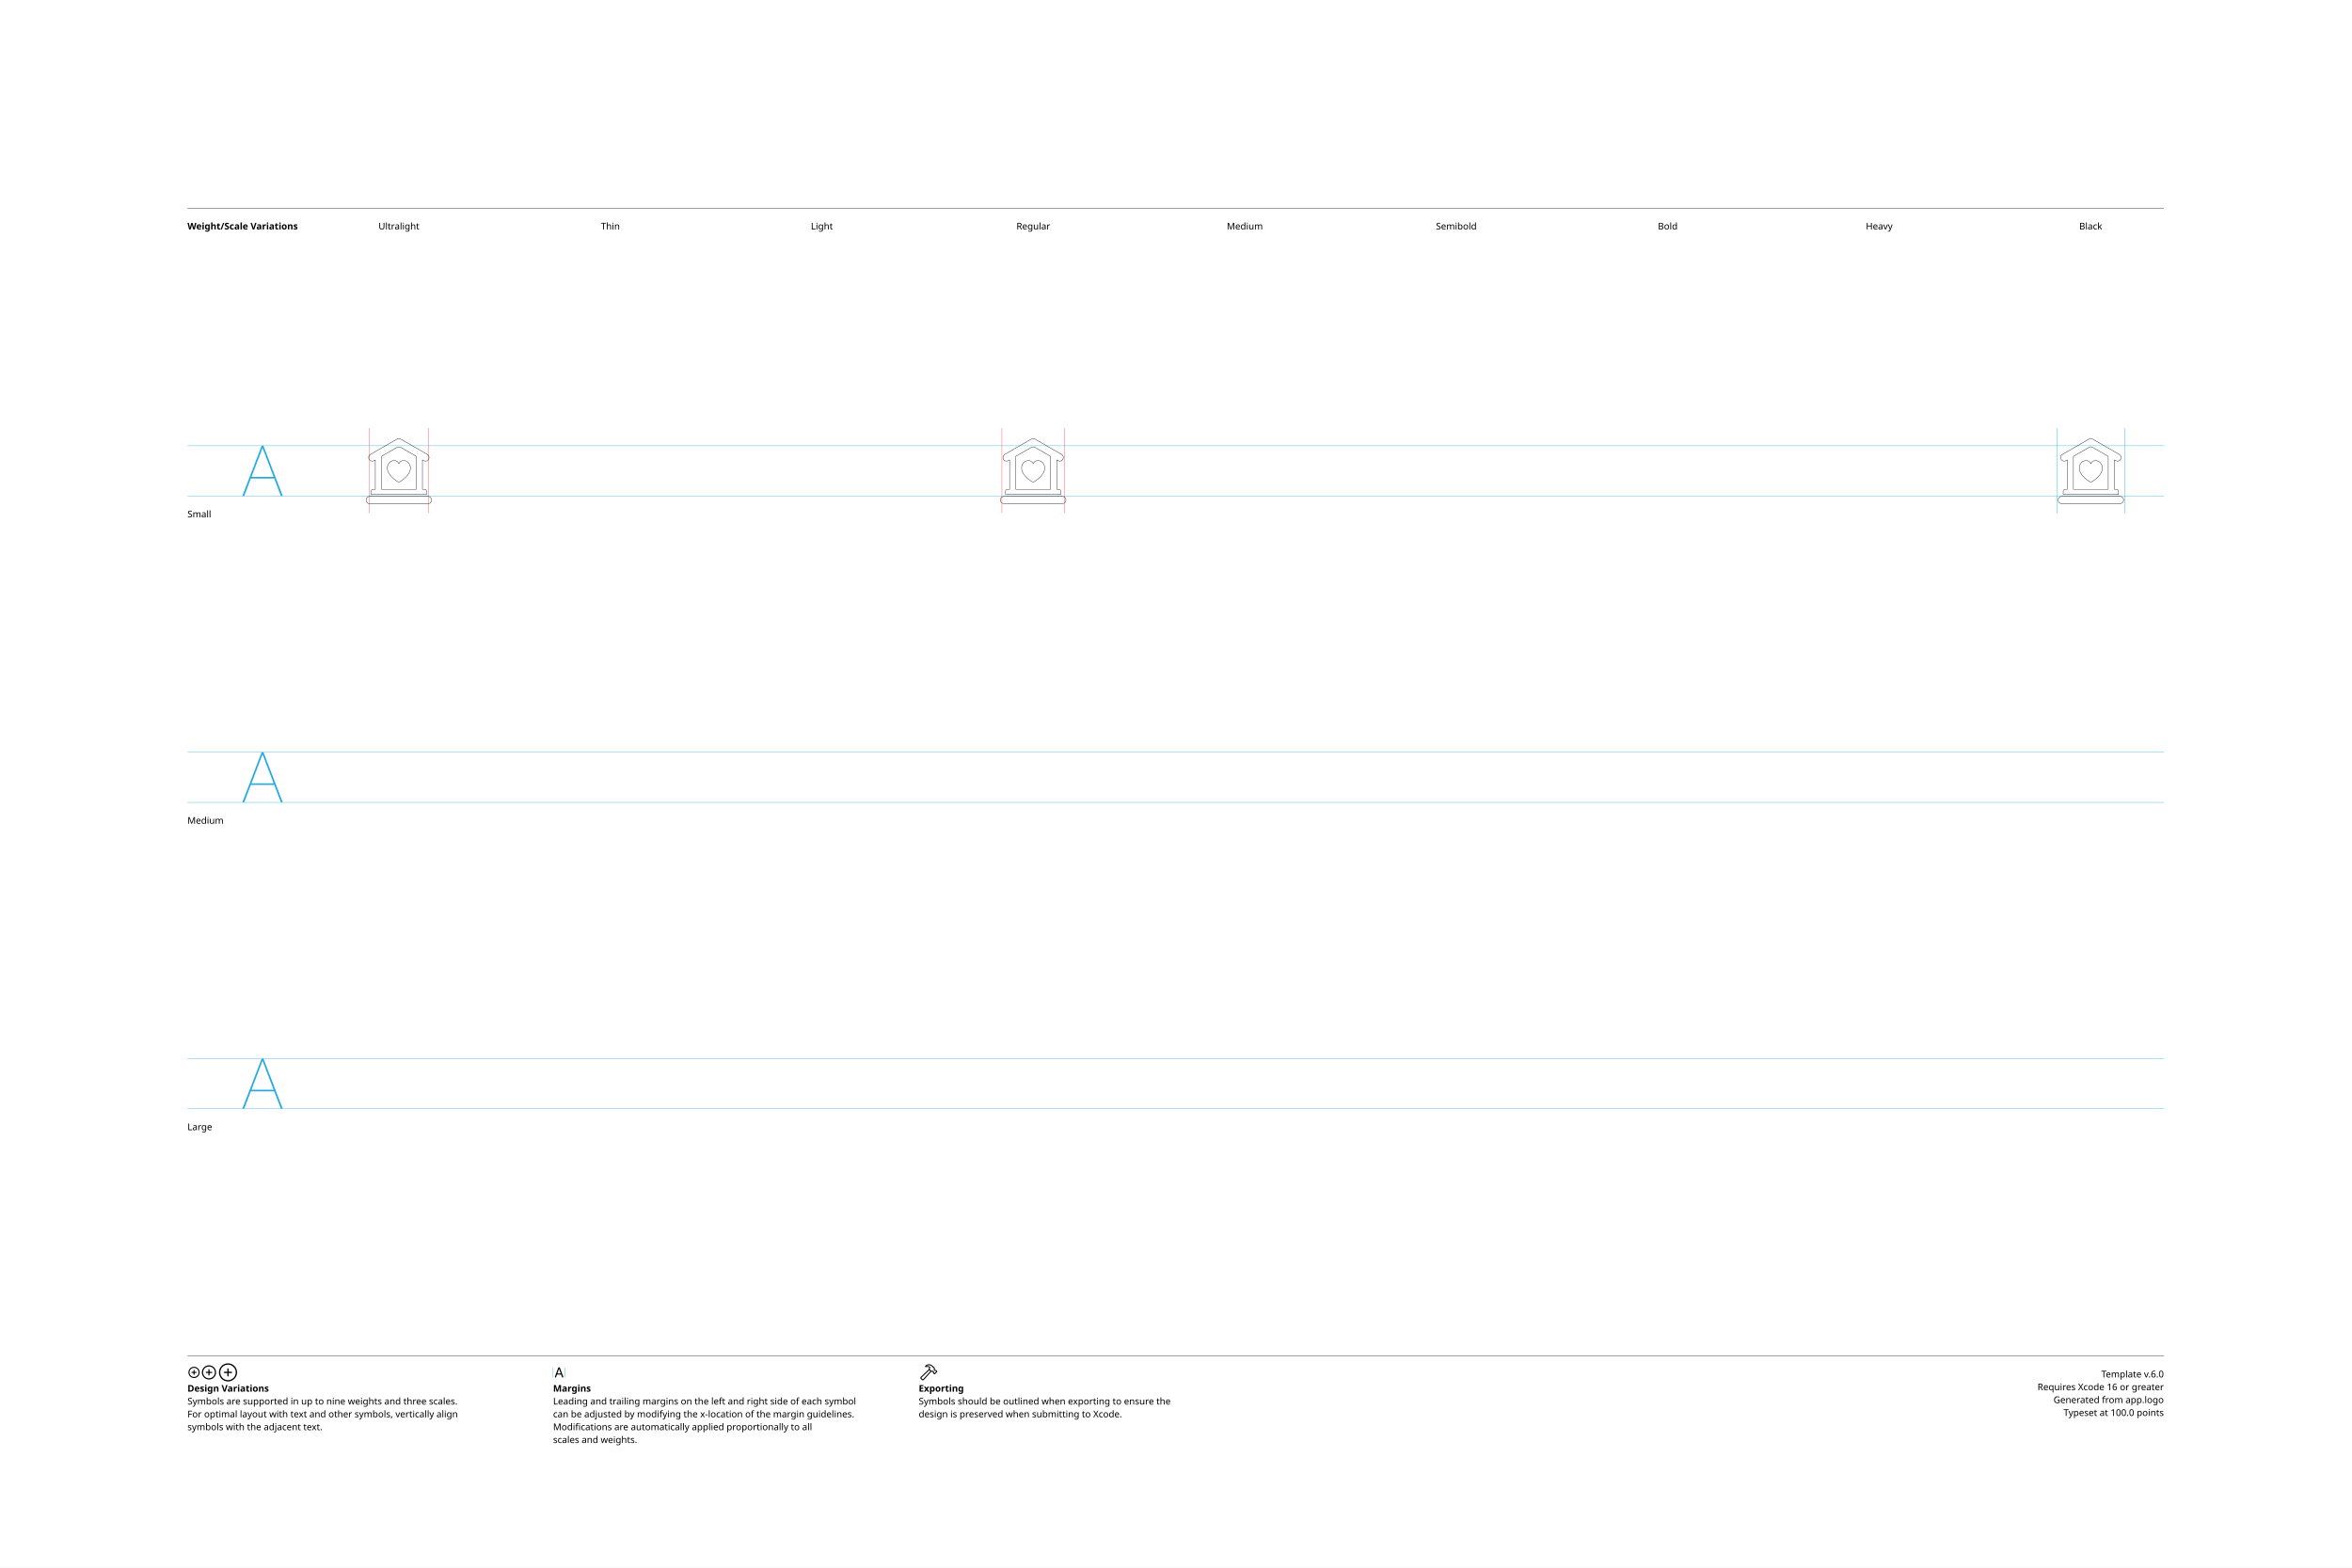
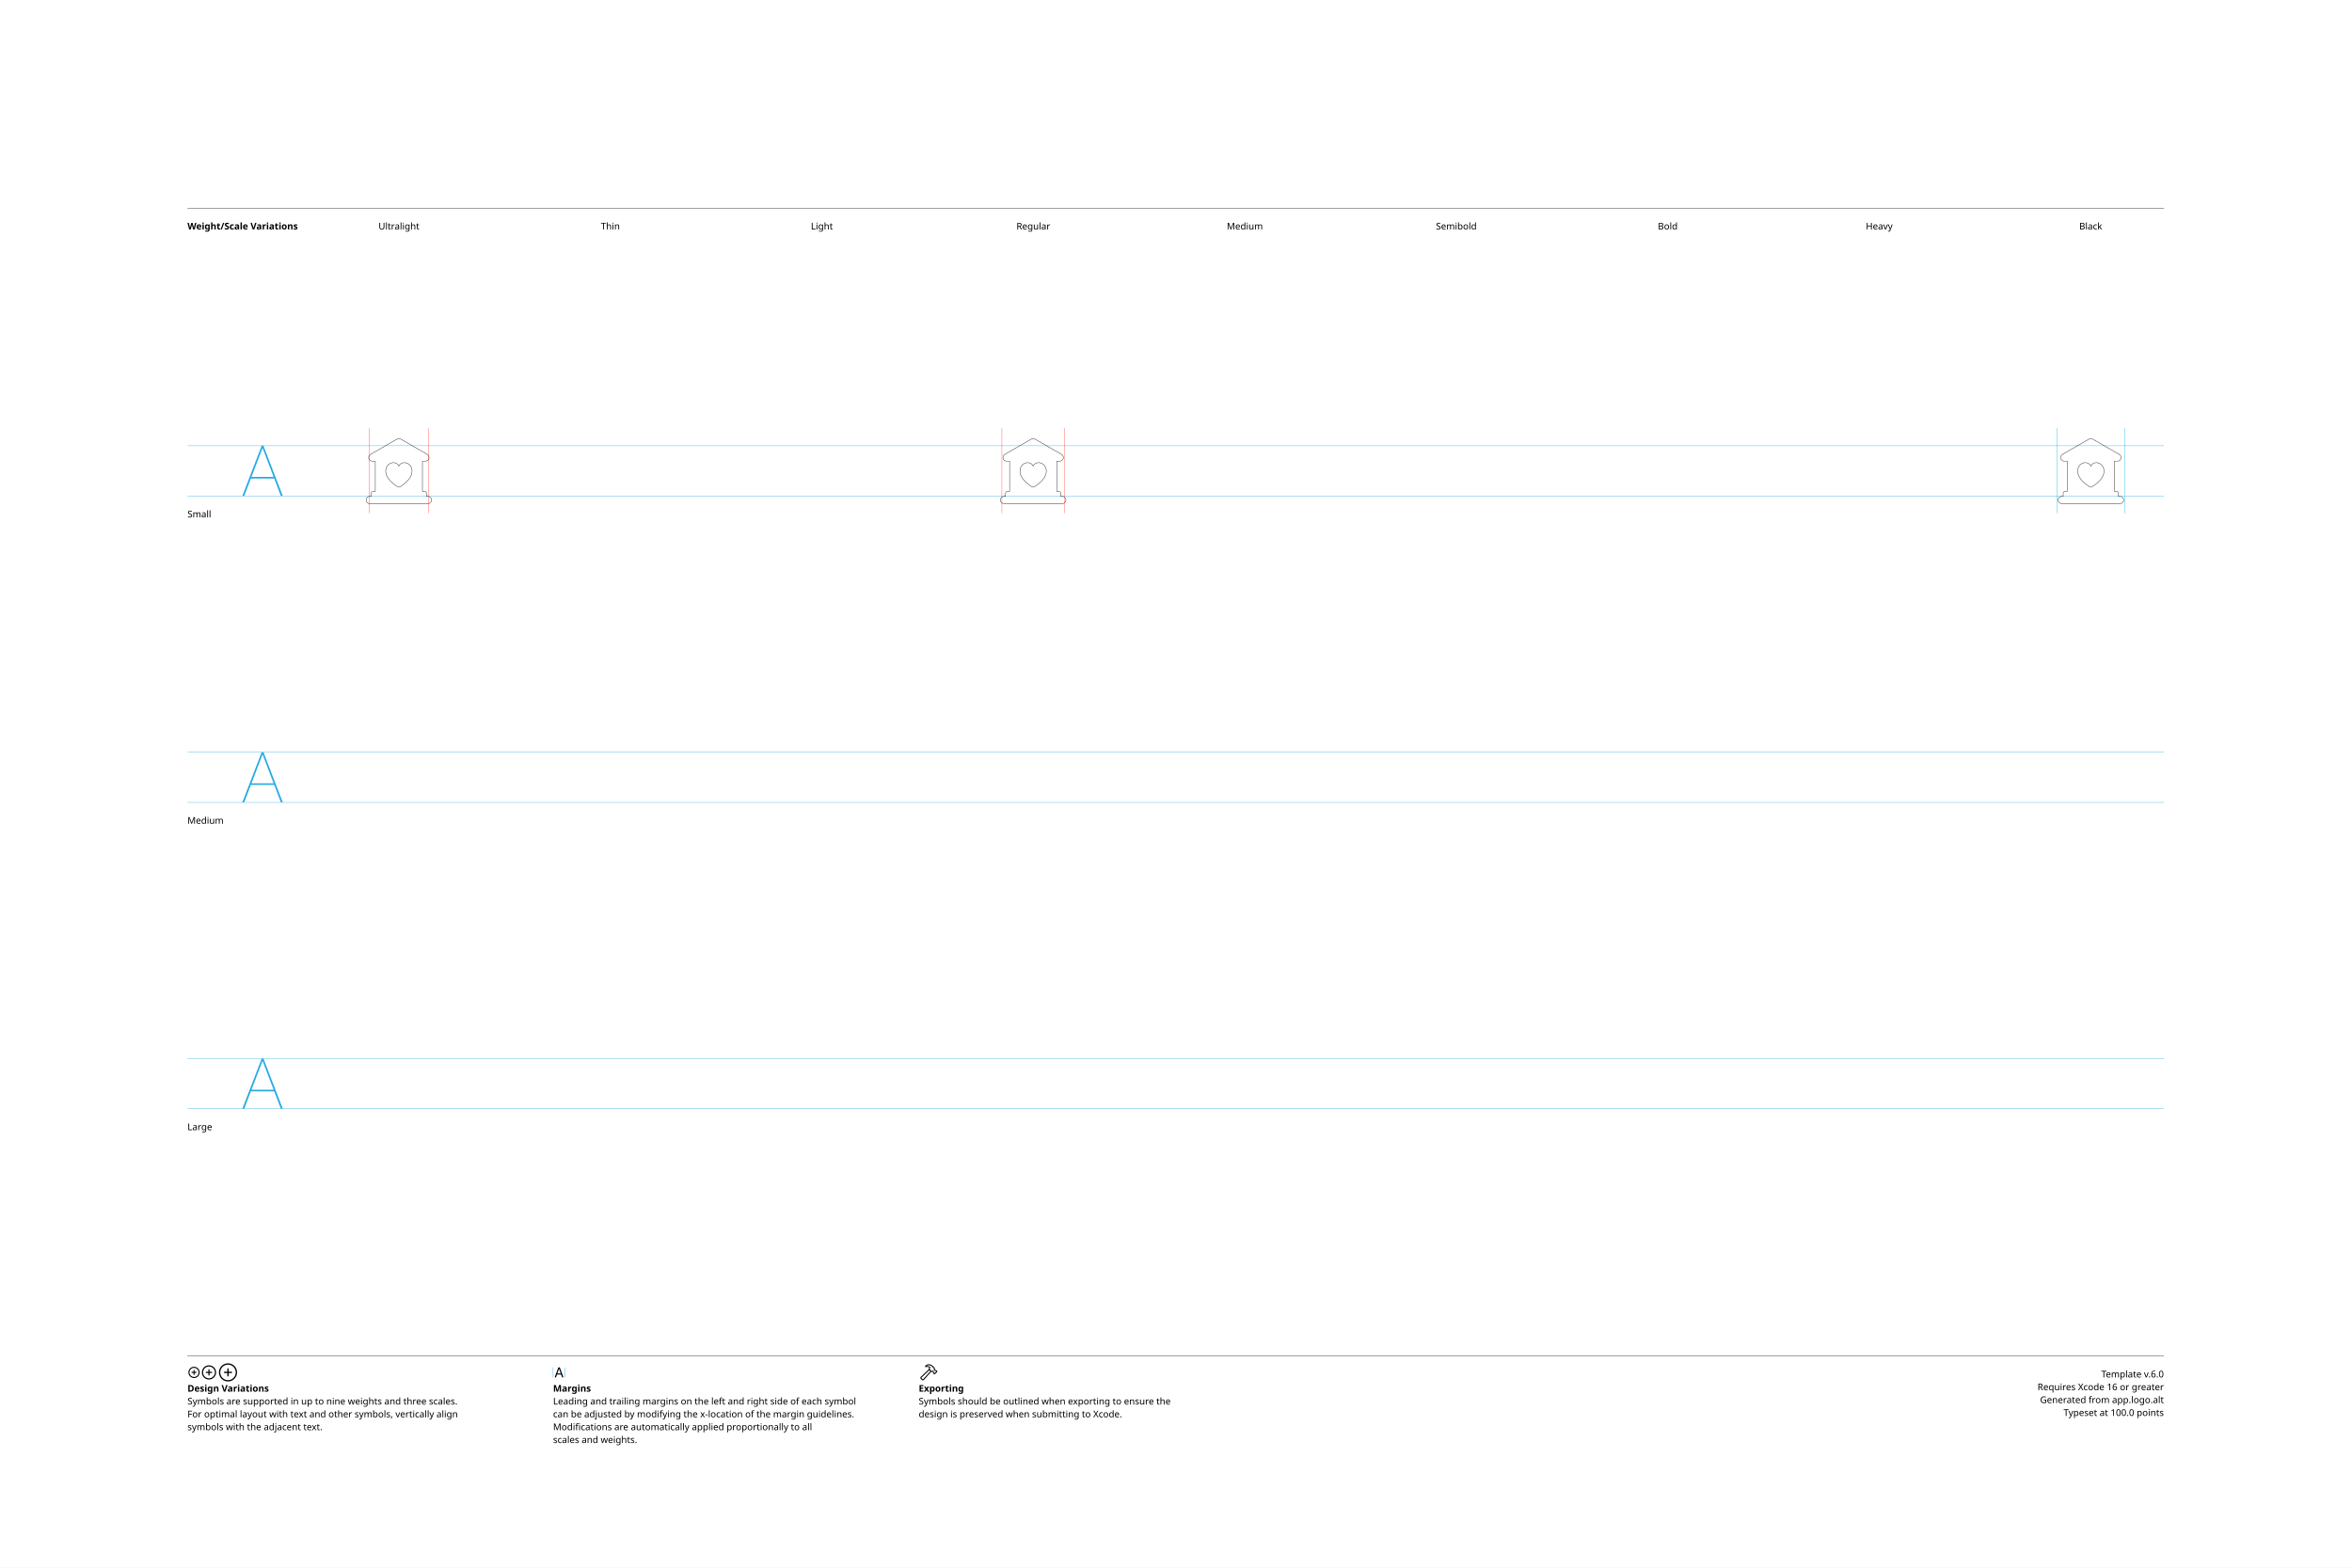
<svg xmlns="http://www.w3.org/2000/svg" version="1.1" viewBox="0 0 3300 2200">
-   <style>.monochrome-0 {-sfsymbols-motion-group:2;-sfsymbols-always-rotates:true;-sfsymbols-layer-tags:7cc2ba3955be37a0}
- .monochrome-1 {-sfsymbols-motion-group:1;-sfsymbols-always-rotates:true;-sfsymbols-layer-tags:7cc2ba3955be37a0}
- .monochrome-2 {-sfsymbols-variable-threshold:0.0;-sfsymbols-motion-group:0;-sfsymbols-always-pulses:true;-sfsymbols-layer-tags:7cc2ba3955be37a0}
+   <style>.monochrome-0 {-sfsymbols-variable-threshold:0.0;-sfsymbols-motion-group:1;-sfsymbols-always-rotates:true;-sfsymbols-layer-tags:-5ee24bb786aea7c8}
+ .monochrome-1 {opacity:0.0;-sfsymbols-clear-behind:true;-sfsymbols-motion-group:0;-sfsymbols-always-pulses:true;-sfsymbols-layer-tags:-5ee24bb786aea7c8}

- .multicolor-0:tintColor {-sfsymbols-motion-group:2;-sfsymbols-always-rotates:true;-sfsymbols-layer-tags:7cc2ba3955be37a0}
- .multicolor-1:tintColor {-sfsymbols-motion-group:1;-sfsymbols-always-rotates:true;-sfsymbols-layer-tags:7cc2ba3955be37a0}
- .multicolor-2:systemPinkColor {-sfsymbols-variable-threshold:0.0;-sfsymbols-motion-group:0;-sfsymbols-always-pulses:true;-sfsymbols-layer-tags:7cc2ba3955be37a0}
+ .multicolor-0:tintColor {-sfsymbols-variable-threshold:0.0;-sfsymbols-motion-group:1;-sfsymbols-always-rotates:true;-sfsymbols-layer-tags:-5ee24bb786aea7c8}
+ .multicolor-1:tintColor {opacity:0.0;-sfsymbols-clear-behind:true;-sfsymbols-motion-group:0;-sfsymbols-always-pulses:true;-sfsymbols-layer-tags:-5ee24bb786aea7c8}

- .hierarchical-0:secondary {-sfsymbols-motion-group:2;-sfsymbols-always-rotates:true;-sfsymbols-layer-tags:7cc2ba3955be37a0}
- .hierarchical-1:secondary {-sfsymbols-motion-group:1;-sfsymbols-always-rotates:true;-sfsymbols-layer-tags:7cc2ba3955be37a0}
- .hierarchical-2:primary {-sfsymbols-variable-threshold:0.0;-sfsymbols-motion-group:0;-sfsymbols-layer-tags:7cc2ba3955be37a0}
+ .hierarchical-0:tertiary {-sfsymbols-variable-threshold:0.0;-sfsymbols-motion-group:1;-sfsymbols-always-rotates:true;-sfsymbols-layer-tags:-5ee24bb786aea7c8}
+ .hierarchical-1:primary {-sfsymbols-motion-group:0;-sfsymbols-layer-tags:-5ee24bb786aea7c8}

.SFSymbolsPreviewWireframe {fill:none;opacity:1.0;stroke:black;stroke-width:0.5}
</style>
  <g id="Notes">
    <rect height="2200" id="artboard" style="fill:white;opacity:1" width="3300" x="0" y="0" />
    <line style="fill:none;stroke:black;opacity:1;stroke-width:0.5;" x1="263" x2="3036" y1="292" y2="292" />
    <text style="stroke:none;fill:black;font-family:sans-serif;font-size:13;font-weight:bold;" transform="matrix(1 0 0 1 263 322)">Weight/Scale Variations</text>
    <text style="stroke:none;fill:black;font-family:sans-serif;font-size:13;text-anchor:middle;" transform="matrix(1 0 0 1 559.711 322)">Ultralight</text>
    <text style="stroke:none;fill:black;font-family:sans-serif;font-size:13;text-anchor:middle;" transform="matrix(1 0 0 1 856.422 322)">Thin</text>
    <text style="stroke:none;fill:black;font-family:sans-serif;font-size:13;text-anchor:middle;" transform="matrix(1 0 0 1 1153.13 322)">Light</text>
    <text style="stroke:none;fill:black;font-family:sans-serif;font-size:13;text-anchor:middle;" transform="matrix(1 0 0 1 1449.84 322)">Regular</text>
    <text style="stroke:none;fill:black;font-family:sans-serif;font-size:13;text-anchor:middle;" transform="matrix(1 0 0 1 1746.56 322)">Medium</text>
    <text style="stroke:none;fill:black;font-family:sans-serif;font-size:13;text-anchor:middle;" transform="matrix(1 0 0 1 2043.27 322)">Semibold</text>
    <text style="stroke:none;fill:black;font-family:sans-serif;font-size:13;text-anchor:middle;" transform="matrix(1 0 0 1 2339.98 322)">Bold</text>
    <text style="stroke:none;fill:black;font-family:sans-serif;font-size:13;text-anchor:middle;" transform="matrix(1 0 0 1 2636.69 322)">Heavy</text>
    <text style="stroke:none;fill:black;font-family:sans-serif;font-size:13;text-anchor:middle;" transform="matrix(1 0 0 1 2933.4 322)">Black</text>
    <line style="fill:none;stroke:black;opacity:1;stroke-width:0.5;" x1="263" x2="3036" y1="1903" y2="1903" />
    <g transform="matrix(0.2 0 0 0.2 263 1933)">
      <path d="m46.24 4.15c21.777 0 39.453-17.627 39.453-39.404s-17.676-39.404-39.453-39.404c-21.729 0-39.404 17.627-39.404 39.404s17.676 39.404 39.404 39.404Zm0-7.422c-17.676 0-31.934-14.307-31.934-31.982s14.258-31.982 31.934-31.982 31.982 14.307 31.982 31.982-14.307 31.982-31.982 31.982Zm-17.969-31.982c0 2.148 1.514 3.613 3.76 3.613h10.498v10.596c0 2.197 1.465 3.711 3.613 3.711 2.246 0 3.711-1.514 3.711-3.711v-10.596h10.596c2.197 0 3.711-1.465 3.711-3.613 0-2.197-1.514-3.711-3.711-3.711h-10.596v-10.547c0-2.246-1.465-3.76-3.711-3.76-2.148 0-3.613 1.514-3.613 3.76v10.547h-10.498c-2.246 0-3.76 1.514-3.76 3.711Z" />
    </g>
    <g transform="matrix(0.2 0 0 0.2 281.506 1933)">
      <path d="m58.545 14.551c27.49 0 49.805-22.314 49.805-49.805s-22.314-49.805-49.805-49.805-49.805 22.314-49.805 49.805 22.314 49.805 49.805 49.805Zm0-8.301c-22.949 0-41.504-18.555-41.504-41.504s18.555-41.504 41.504-41.504 41.504 18.555 41.504 41.504-18.555 41.504-41.504 41.504Zm-22.656-41.504c0 2.393 1.66 4.004 4.15 4.004h14.355v14.404c0 2.441 1.66 4.15 4.053 4.15 2.441 0 4.15-1.66 4.15-4.15v-14.404h14.404c2.441 0 4.15-1.611 4.15-4.004 0-2.441-1.709-4.15-4.15-4.15h-14.404v-14.355c0-2.49-1.709-4.199-4.15-4.199-2.393 0-4.053 1.709-4.053 4.199v14.355h-14.355c-2.49 0-4.15 1.709-4.15 4.15Z" />
    </g>
    <g transform="matrix(0.2 0 0 0.2 304.924 1933)">
      <path d="m74.853 28.32c35.107 0 63.623-28.467 63.623-63.574s-28.516-63.623-63.623-63.623-63.574 28.516-63.574 63.623 28.467 63.574 63.574 63.574Zm0-9.082c-30.127 0-54.492-24.365-54.492-54.492s24.365-54.492 54.492-54.492 54.492 24.365 54.492 54.492-24.365 54.492-54.492 54.492Zm-28.857-54.492c0 2.588 1.855 4.395 4.59 4.395h19.727v19.775c0 2.686 1.855 4.59 4.443 4.59 2.686 0 4.541-1.855 4.541-4.59v-19.775h19.775c2.686 0 4.59-1.807 4.59-4.395 0-2.734-1.855-4.59-4.59-4.59h-19.775v-19.727c0-2.734-1.855-4.639-4.541-4.639-2.588 0-4.443 1.904-4.443 4.639v19.727h-19.727c-2.734 0-4.59 1.855-4.59 4.59Z" />
    </g>
    <text style="stroke:none;fill:black;font-family:sans-serif;font-size:13;font-weight:bold;" transform="matrix(1 0 0 1 263 1953)">Design Variations</text>
    <text style="stroke:none;fill:black;font-family:sans-serif;font-size:13;" transform="matrix(1 0 0 1 263 1971)">Symbols are supported in up to nine weights and three scales.</text>
    <text style="stroke:none;fill:black;font-family:sans-serif;font-size:13;" transform="matrix(1 0 0 1 263 1989)">For optimal layout with text and other symbols, vertically align</text>
    <text style="stroke:none;fill:black;font-family:sans-serif;font-size:13;" transform="matrix(1 0 0 1 263 2007)">symbols with the adjacent text.</text>
    <line style="fill:none;stroke:#00AEEF;stroke-width:0.5;opacity:1.0;" x1="776" x2="776" y1="1919" y2="1933" />
    <g transform="matrix(0.2 0 0 0.2 776 1933)">
      <path d="m16.553 0.781c2.588 0 3.857-0.977 4.785-3.711l6.299-17.236h28.809l6.299 17.236c0.928 2.734 2.197 3.711 4.736 3.711 2.588 0 4.248-1.562 4.248-4.004 0-0.83-0.146-1.611-0.537-2.637l-22.9-60.986c-1.123-2.979-3.125-4.492-6.25-4.492-3.027 0-5.078 1.465-6.152 4.443l-22.9 61.084c-0.391 1.025-0.537 1.807-0.537 2.637 0 2.441 1.562 3.955 4.102 3.955Zm13.477-28.369 11.865-32.861h0.244l11.865 32.861Z" />
    </g>
    <line style="fill:none;stroke:#00AEEF;stroke-width:0.5;opacity:1.0;" x1="792.836" x2="792.836" y1="1919" y2="1933" />
    <text style="stroke:none;fill:black;font-family:sans-serif;font-size:13;font-weight:bold;" transform="matrix(1 0 0 1 776 1953)">Margins</text>
    <text style="stroke:none;fill:black;font-family:sans-serif;font-size:13;" transform="matrix(1 0 0 1 776 1971)">Leading and trailing margins on the left and right side of each symbol</text>
    <text style="stroke:none;fill:black;font-family:sans-serif;font-size:13;" transform="matrix(1 0 0 1 776 1989)">can be adjusted by modifying the x-location of the margin guidelines.</text>
    <text style="stroke:none;fill:black;font-family:sans-serif;font-size:13;" transform="matrix(1 0 0 1 776 2007)">Modifications are automatically applied proportionally to all</text>
    <text style="stroke:none;fill:black;font-family:sans-serif;font-size:13;" transform="matrix(1 0 0 1 776 2025)">scales and weights.</text>
    <g transform="matrix(0.2 0 0 0.2 1289 1933)">
      <path d="m14.209 9.326 8.496 8.545c4.297 4.346 9.229 4.053 13.867-1.074l53.467-58.935-4.834-4.883-53.076 58.398c-1.758 2.002-3.418 2.49-5.762 0.146l-5.859-5.811c-2.344-2.295-1.807-4.004 0.195-5.811l57.373-54.004-4.883-4.834-57.959 54.443c-4.932 4.59-5.322 9.473-1.025 13.818Zm32.08-90.967c-2.1 2.051-2.246 4.932-1.074 6.885 1.172 1.807 3.467 2.979 6.689 2.148 7.324-1.709 14.941-2.002 22.07 2.686l-2.93 7.275c-1.709 4.15-0.83 7.08 1.855 9.814l11.475 11.572c2.441 2.441 4.492 2.539 7.324 2.051l5.322-0.977 3.32 3.369-0.195 2.783c-0.195 2.49 0.439 4.395 2.881 6.787l3.809 3.711c2.393 2.393 5.469 2.539 7.812 0.195l14.551-14.6c2.344-2.344 2.246-5.322-0.146-7.715l-3.857-3.809c-2.393-2.393-4.248-3.174-6.641-2.979l-2.881 0.244-3.223-3.174 1.221-5.615c0.635-2.832-0.146-5.029-3.076-7.959l-10.986-10.938c-16.699-16.602-38.867-16.211-53.32-1.758Zm7.471 1.855c12.158-8.887 28.613-7.373 39.746 3.76l12.158 12.06c1.172 1.172 1.367 2.1 1.025 3.809l-1.611 7.422 7.52 7.422 4.932-0.293c1.27-0.049 1.66 0.049 2.637 1.025l2.881 2.881-12.207 12.207-2.881-2.881c-0.977-0.977-1.123-1.367-1.074-2.686l0.342-4.883-7.471-7.422-7.617 1.27c-1.611 0.342-2.344 0.195-3.564-0.977l-10.01-10.01c-1.27-1.172-1.416-2.002-0.635-3.857l4.395-10.449c-7.812-7.275-17.969-10.4-28.125-7.422-0.781 0.195-1.074-0.439-0.439-0.977Z" />
    </g>
    <text style="stroke:none;fill:black;font-family:sans-serif;font-size:13;font-weight:bold;" transform="matrix(1 0 0 1 1289 1953)">Exporting</text>
    <text style="stroke:none;fill:black;font-family:sans-serif;font-size:13;" transform="matrix(1 0 0 1 1289 1971)">Symbols should be outlined when exporting to ensure the</text>
    <text style="stroke:none;fill:black;font-family:sans-serif;font-size:13;" transform="matrix(1 0 0 1 1289 1989)">design is preserved when submitting to Xcode.</text>
    <text id="template-version" style="stroke:none;fill:black;font-family:sans-serif;font-size:13;text-anchor:end;" transform="matrix(1 0 0 1 3036 1933)">Template v.6.0</text>
    <text style="stroke:none;fill:black;font-family:sans-serif;font-size:13;text-anchor:end;" transform="matrix(1 0 0 1 3036 1951)">Requires Xcode 16 or greater</text>
-     <text id="descriptive-name" style="stroke:none;fill:black;font-family:sans-serif;font-size:13;text-anchor:end;" transform="matrix(1 0 0 1 3036 1969)">Generated from app.logo</text>
+     <text id="descriptive-name" style="stroke:none;fill:black;font-family:sans-serif;font-size:13;text-anchor:end;" transform="matrix(1 0 0 1 3036 1969)">Generated from app.logo.alt</text>
    <text style="stroke:none;fill:black;font-family:sans-serif;font-size:13;text-anchor:end;" transform="matrix(1 0 0 1 3036 1987)">Typeset at 100.0 points</text>
    <text style="stroke:none;fill:black;font-family:sans-serif;font-size:13;" transform="matrix(1 0 0 1 263 726)">Small</text>
    <text style="stroke:none;fill:black;font-family:sans-serif;font-size:13;" transform="matrix(1 0 0 1 263 1156)">Medium</text>
    <text style="stroke:none;fill:black;font-family:sans-serif;font-size:13;" transform="matrix(1 0 0 1 263 1586)">Large</text>
  </g>
  <g id="Guides">
    <g id="H-reference" style="fill:#27AAE1;stroke:none;" transform="matrix(1 0 0 1 339 696)">
      <path d="M0.994 0L3.638 0L29.328-67.132L30.03-67.132L30.03-70.459L28.123-70.459ZM11.688-24.48L46.981-24.48L46.231-26.729L12.438-26.729ZM55.12 0L57.764 0L30.638-70.459L29.433-70.459L29.433-67.132Z" />
    </g>
    <line id="Baseline-S" style="fill:none;stroke:#27AAE1;opacity:1;stroke-width:0.5;" x1="263" x2="3036" y1="696" y2="696" />
    <line id="Capline-S" style="fill:none;stroke:#27AAE1;opacity:1;stroke-width:0.5;" x1="263" x2="3036" y1="625.541" y2="625.541" />
    <g id="H-reference" style="fill:#27AAE1;stroke:none;" transform="matrix(1 0 0 1 339 1126)">
      <path d="M0.994 0L3.638 0L29.328-67.132L30.03-67.132L30.03-70.459L28.123-70.459ZM11.688-24.48L46.981-24.48L46.231-26.729L12.438-26.729ZM55.12 0L57.764 0L30.638-70.459L29.433-70.459L29.433-67.132Z" />
    </g>
    <line id="Baseline-M" style="fill:none;stroke:#27AAE1;opacity:1;stroke-width:0.5;" x1="263" x2="3036" y1="1126" y2="1126" />
    <line id="Capline-M" style="fill:none;stroke:#27AAE1;opacity:1;stroke-width:0.5;" x1="263" x2="3036" y1="1055.54" y2="1055.54" />
    <g id="H-reference" style="fill:#27AAE1;stroke:none;" transform="matrix(1 0 0 1 339 1556)">
      <path d="M0.994 0L3.638 0L29.328-67.132L30.03-67.132L30.03-70.459L28.123-70.459ZM11.688-24.48L46.981-24.48L46.231-26.729L12.438-26.729ZM55.12 0L57.764 0L30.638-70.459L29.433-70.459L29.433-67.132Z" />
    </g>
    <line id="Baseline-L" style="fill:none;stroke:#27AAE1;opacity:1;stroke-width:0.5;" x1="263" x2="3036" y1="1556" y2="1556" />
    <line id="Capline-L" style="fill:none;stroke:#27AAE1;opacity:1;stroke-width:0.5;" x1="263" x2="3036" y1="1485.54" y2="1485.54" />
    <line id="right-margin-Black-S" style="fill:none;stroke:#00AEEF;stroke-width:0.5;opacity:1.0;" x1="2980.81" x2="2980.81" y1="600.785" y2="720.121" />
    <line id="left-margin-Black-S" style="fill:none;stroke:#00AEEF;stroke-width:0.5;opacity:1.0;" x1="2885.99" x2="2885.99" y1="600.785" y2="720.121" />
    <line id="right-margin-Regular-S" style="fill:none;stroke:#FF3B30;stroke-width:0.5;opacity:1.0;" x1="1493.96" x2="1493.96" y1="600.785" y2="720.121" />
    <line id="left-margin-Regular-S" style="fill:none;stroke:#FF3B30;stroke-width:0.5;opacity:1.0;" x1="1405.73" x2="1405.73" y1="600.785" y2="720.121" />
    <line id="right-margin-Ultralight-S" style="fill:none;stroke:#FF3B30;stroke-width:0.5;opacity:1.0;" x1="601.625" x2="601.625" y1="600.785" y2="720.121" />
    <line id="left-margin-Ultralight-S" style="fill:none;stroke:#FF3B30;stroke-width:0.5;opacity:1.0;" x1="517.797" x2="517.797" y1="600.785" y2="720.121" />
  </g>
  <g id="Symbols">
    <g id="Black-S" transform="matrix(1 0 0 1 2885.99 696)">
-       <path class="monochrome-0 multicolor-0:tintColor hierarchical-0:secondary SFSymbolsPreviewWireframe" d="M88.549 0.688C91.327 0.688 93.58 2.94 93.58 5.719C93.58 8.498 91.327 10.75 88.549 10.75L6.611 10.75C3.833 10.75 1.58 8.498 1.58 5.719C1.58 2.94 3.833 0.688 6.611 0.688L88.549 0.688Z" />
-       <path class="monochrome-1 multicolor-1:tintColor hierarchical-1:secondary SFSymbolsPreviewWireframe" d="M45.361-80.015C46.859-80.751 48.635-80.698 50.094-79.857L87.469-58.295L87.689-58.16C89.925-56.715 90.658-53.754 89.312-51.423C87.967-49.092 85.038-48.243 82.668-49.455L82.44-49.58L80.642-50.618L80.642-9.375L83.517-9.375C85.105-9.375 86.392-8.088 86.392-6.5L86.392-2.187L8.768-2.187L8.768-6.5C8.768-8.088 10.055-9.375 11.643-9.375L14.518-9.375L14.518-50.618L12.719-49.58C10.312-48.192 7.236-49.017 5.848-51.423C4.459-53.829 5.284-56.906 7.69-58.295L45.065-79.857L45.361-80.015ZM50.083-68.248C48.626-69.083 46.856-69.135 45.361-68.401L45.074-68.248L23.142-55.594L23.142-9.375L72.017-9.375L72.017-55.593L50.083-68.248Z" />
-       <path class="monochrome-2 multicolor-2:systemPinkColor hierarchical-2:primary SFSymbolsPreviewWireframe" d="M54.189-49.625C59.25-49.625 63.775-45.472 63.775-39.056C63.775-32.611 58.342-26.136 50.349-20.777C49.307-20.092 48.265-19.437 47.58-19.437C46.88-19.437 45.853-20.092 44.811-20.777C36.818-26.136 31.385-32.611 31.385-39.056C31.385-45.472 35.91-49.625 40.971-49.625C44.141-49.625 46.315-47.883 47.58-45.487C48.845-47.883 51.004-49.625 54.189-49.625Z" />
+       <path class="monochrome-0 multicolor-0:tintColor hierarchical-0:tertiary SFSymbolsPreviewWireframe" d="M45.065-79.857C46.142-80.531 48.636-80.699 50.095-79.857L87.47-58.295C89.442-57.156 90.404-54.836 89.815-52.636C89.226-50.436 87.233-48.906 84.955-48.906L80.642-48.906L80.642-6.5L83.517-6.5C85.105-6.5 86.392-5.213 86.392-3.625L86.392 0.688L88.549 0.688C91.327 0.688 93.58 2.94 93.58 5.719C93.58 8.498 91.327 10.75 88.549 10.75L6.611 10.75C3.833 10.75 1.58 8.498 1.58 5.719C1.58 2.94 3.833 0.688 6.611 0.688L8.768 0.688L8.768-3.625C8.768-5.213 10.055-6.5 11.643-6.5L14.518-6.5L14.518-48.906L10.205-48.906C7.928-48.906 5.934-50.436 5.345-52.636C4.756-54.836 5.718-57.156 7.69-58.295L45.065-79.857Z" />
+       <path class="monochrome-1 multicolor-1:tintColor hierarchical-1:primary SFSymbolsPreviewWireframe" d="M55.134-46.75C51.493-46.75 49.026-44.759 47.58-42.02C46.134-44.759 43.65-46.75 40.026-46.75C34.242-46.749 29.071-42.003 29.071-34.672C29.071-27.305 35.281-19.905 44.416-13.781C45.607-12.998 46.781-12.25 47.58-12.25C48.362-12.25 49.553-12.998 50.744-13.781C59.879-19.905 66.089-27.305 66.089-34.672C66.089-42.003 60.917-46.749 55.134-46.75Z" />
    </g>
    <g id="Regular-S" transform="matrix(1 0 0 1 1405.73 696)">
-       <path class="monochrome-0 multicolor-0:tintColor hierarchical-0:secondary SFSymbolsPreviewWireframe" d="M84.819 0.688C87.597 0.688 89.85 2.94 89.85 5.719C89.85 8.498 87.597 10.75 84.819 10.75L2.881 10.75C0.103 10.75-2.15 8.498-2.15 5.719C-2.15 2.94 0.103 0.688 2.881 0.688L84.819 0.688Z" />
-       <path class="monochrome-1 multicolor-1:tintColor hierarchical-1:secondary SFSymbolsPreviewWireframe" d="M41.631-80.015C43.129-80.751 44.905-80.698 46.364-79.857L83.739-58.295L83.959-58.16C86.195-56.715 86.928-53.754 85.582-51.423C84.237-49.092 81.308-48.243 78.938-49.455L78.71-49.58L76.912-50.618L76.912-9.375L79.787-9.375C81.375-9.375 82.662-8.088 82.662-6.5L82.662-2.187L5.037-2.187L5.037-6.5C5.037-8.088 6.325-9.375 7.912-9.375L10.787-9.375L10.787-50.618L8.989-49.58C6.582-48.192 3.506-49.017 2.118-51.423C0.729-53.829 1.554-56.906 3.96-58.295L41.335-79.857L41.631-80.015ZM46.353-68.248C44.896-69.083 43.126-69.135 41.631-68.401L41.344-68.248L19.413-55.594L19.413-9.375L68.287-9.375L68.287-55.593L46.353-68.248Z" />
-       <path class="monochrome-2 multicolor-2:systemPinkColor hierarchical-2:primary SFSymbolsPreviewWireframe" d="M50.459-49.625C55.52-49.625 60.045-45.472 60.045-39.056C60.045-32.611 54.612-26.136 46.619-20.777C45.577-20.092 44.535-19.437 43.85-19.437C43.15-19.437 42.123-20.092 41.081-20.777C33.088-26.136 27.655-32.611 27.655-39.056C27.655-45.472 32.18-49.625 37.241-49.625C40.411-49.625 42.585-47.883 43.85-45.487C45.115-47.883 47.274-49.625 50.459-49.625Z" />
+       <path class="monochrome-0 multicolor-0:tintColor hierarchical-0:tertiary SFSymbolsPreviewWireframe" d="M41.335-79.857C42.412-80.531 44.906-80.699 46.365-79.857L83.74-58.295C85.712-57.156 86.674-54.836 86.085-52.636C85.496-50.436 83.502-48.906 81.225-48.906L76.912-48.906L76.912-6.5L79.787-6.5C81.375-6.5 82.662-5.213 82.662-3.625L82.662 0.688L84.819 0.688C87.597 0.688 89.85 2.94 89.85 5.719C89.85 8.498 87.597 10.75 84.819 10.75L2.881 10.75C0.103 10.75-2.15 8.498-2.15 5.719C-2.15 2.94 0.103 0.688 2.881 0.688L5.037 0.688L5.037-3.625C5.037-5.213 6.325-6.5 7.912-6.5L10.787-6.5L10.787-48.906L6.475-48.906C4.198-48.906 2.204-50.436 1.615-52.636C1.026-54.836 1.988-57.156 3.96-58.295L41.335-79.857Z" />
+       <path class="monochrome-1 multicolor-1:tintColor hierarchical-1:primary SFSymbolsPreviewWireframe" d="M51.404-46.75C47.763-46.75 45.296-44.759 43.85-42.02C42.404-44.759 39.92-46.75 36.296-46.75C30.512-46.749 25.341-42.003 25.341-34.672C25.341-27.305 31.551-19.905 40.686-13.781C41.877-12.998 43.05-12.25 43.85-12.25C44.633-12.25 45.823-12.998 47.014-13.781C56.149-19.905 62.359-27.305 62.359-34.672C62.359-42.003 57.188-46.749 51.404-46.75Z" />
    </g>
    <g id="Ultralight-S" transform="matrix(1 0 0 1 517.797 696)">
-       <path class="monochrome-0 multicolor-0:tintColor hierarchical-0:secondary SFSymbolsPreviewWireframe" d="M82.821 0.688C85.599 0.688 87.852 2.94 87.852 5.719C87.852 8.498 85.599 10.75 82.821 10.75L0.883 10.75C-1.895 10.75-4.148 8.498-4.148 5.719C-4.148 2.94-1.895 0.688 0.883 0.688L82.821 0.688Z" />
-       <path class="monochrome-1 multicolor-1:tintColor hierarchical-1:secondary SFSymbolsPreviewWireframe" d="M39.633-80.015C41.131-80.751 42.907-80.698 44.366-79.857L81.741-58.295L81.961-58.16C84.197-56.715 84.93-53.754 83.584-51.423C82.239-49.092 79.31-48.243 76.94-49.455L76.712-49.58L74.915-50.618L74.915-9.375L77.79-9.375C79.377-9.375 80.665-8.088 80.665-6.5L80.665-2.187L3.039-2.187L3.039-6.5C3.039-8.088 4.327-9.375 5.915-9.375L8.79-9.375L8.79-50.618L6.991-49.58C4.584-48.192 1.508-49.017 0.12-51.423C-1.269-53.829-0.444-56.906 1.962-58.295L39.337-79.857L39.633-80.015ZM44.355-68.248C42.898-69.083 41.128-69.135 39.633-68.401L39.346-68.248L17.415-55.594L17.415-9.375L66.29-9.375L66.29-55.593L44.355-68.248Z" />
-       <path class="monochrome-2 multicolor-2:systemPinkColor hierarchical-2:primary SFSymbolsPreviewWireframe" d="M48.461-49.625C53.522-49.625 58.047-45.472 58.047-39.056C58.047-32.611 52.614-26.136 44.621-20.777C43.579-20.092 42.537-19.437 41.852-19.437C41.152-19.437 40.125-20.092 39.083-20.777C31.09-26.136 25.657-32.611 25.657-39.056C25.657-45.472 30.182-49.625 35.243-49.625C38.413-49.625 40.587-47.883 41.852-45.487C43.117-47.883 45.276-49.625 48.461-49.625Z" />
+       <path class="monochrome-0 multicolor-0:tintColor hierarchical-0:tertiary SFSymbolsPreviewWireframe" d="M39.337-79.857C40.414-80.531 42.908-80.699 44.367-79.857L81.742-58.295C83.714-57.156 84.676-54.836 84.087-52.636C83.498-50.436 81.504-48.906 79.227-48.906L74.915-48.906L74.915-6.5L77.79-6.5C79.377-6.5 80.665-5.213 80.665-3.625L80.665 0.688L82.821 0.688C85.599 0.688 87.852 2.94 87.852 5.719C87.852 8.498 85.599 10.75 82.821 10.75L0.883 10.75C-1.895 10.75-4.148 8.498-4.148 5.719C-4.148 2.94-1.895 0.688 0.883 0.688L3.039 0.688L3.039-3.625C3.039-5.213 4.327-6.5 5.915-6.5L8.79-6.5L8.79-48.906L4.477-48.906C2.2-48.906 0.206-50.436-0.383-52.636C-0.972-54.836-0.01-57.156 1.962-58.295L39.337-79.857Z" />
+       <path class="monochrome-1 multicolor-1:tintColor hierarchical-1:primary SFSymbolsPreviewWireframe" d="M49.406-46.75C45.765-46.75 43.298-44.759 41.852-42.02C40.406-44.759 37.922-46.75 34.298-46.75C28.515-46.749 23.343-42.003 23.343-34.672C23.343-27.305 29.553-19.905 38.688-13.781C39.879-12.998 41.053-12.25 41.852-12.25C42.635-12.25 43.825-12.998 45.016-13.781C54.151-19.905 60.361-27.305 60.361-34.672C60.361-42.003 55.19-46.749 49.406-46.75Z" />
    </g>
  </g>
</svg>
